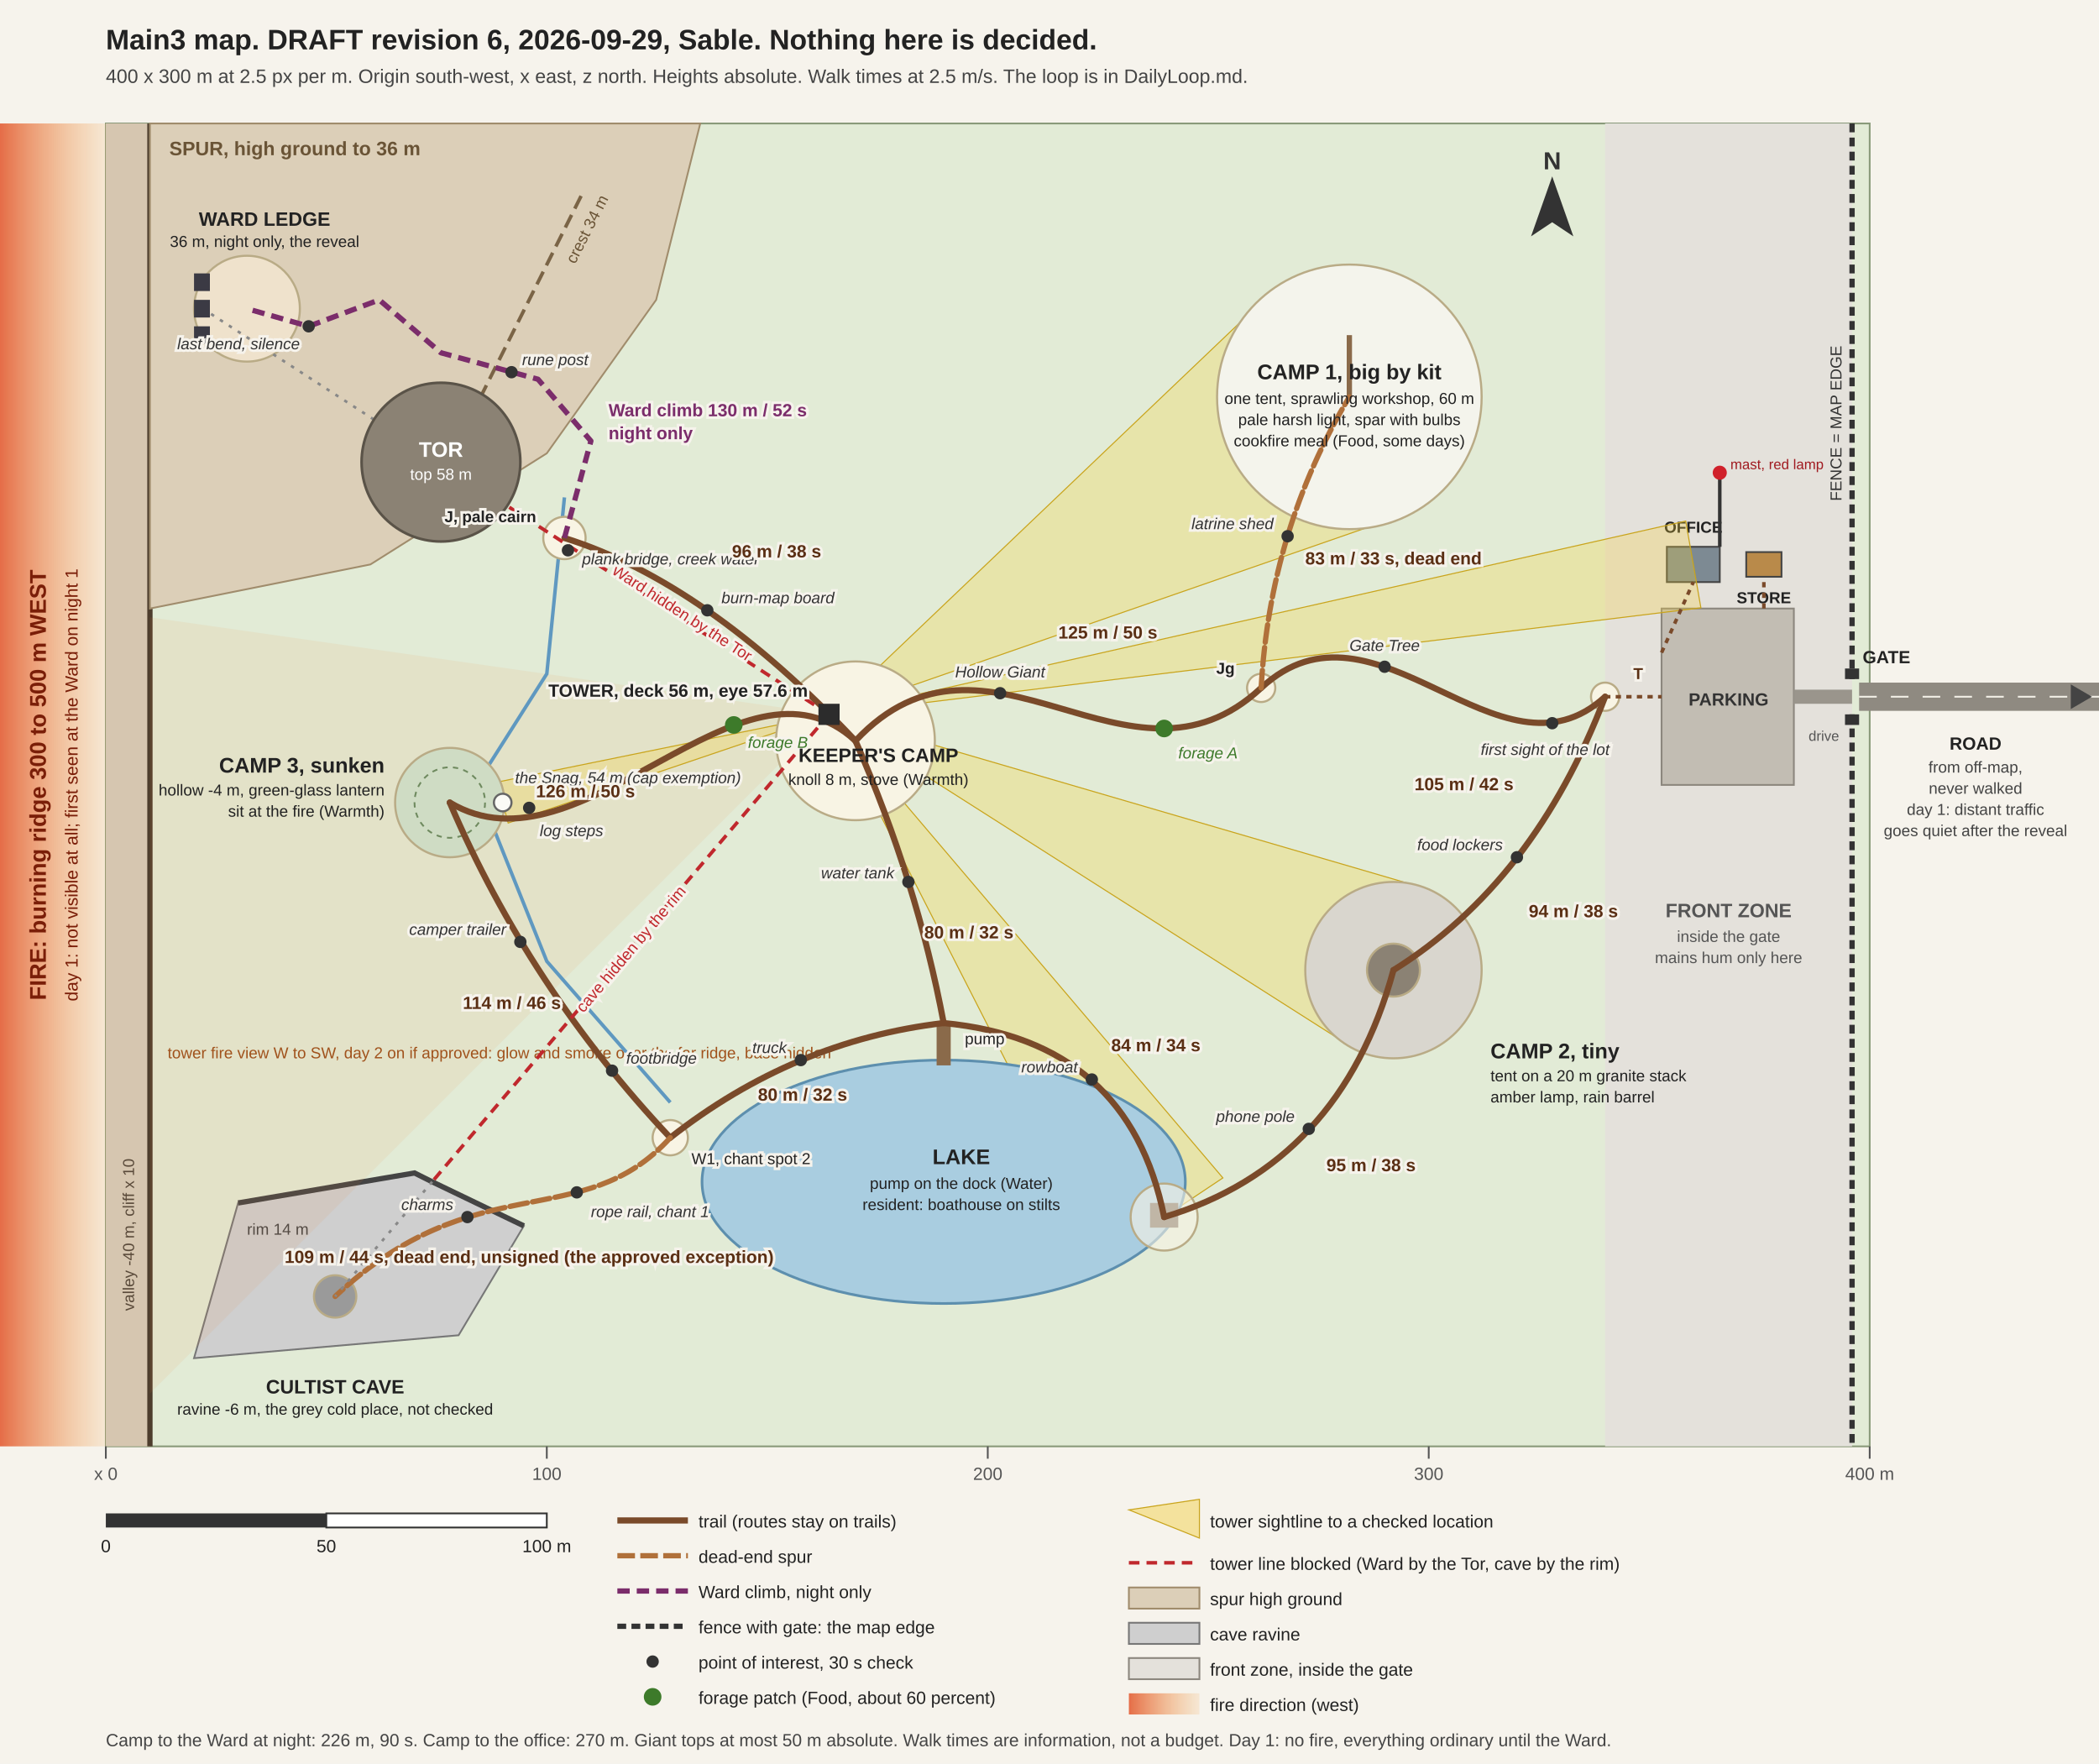
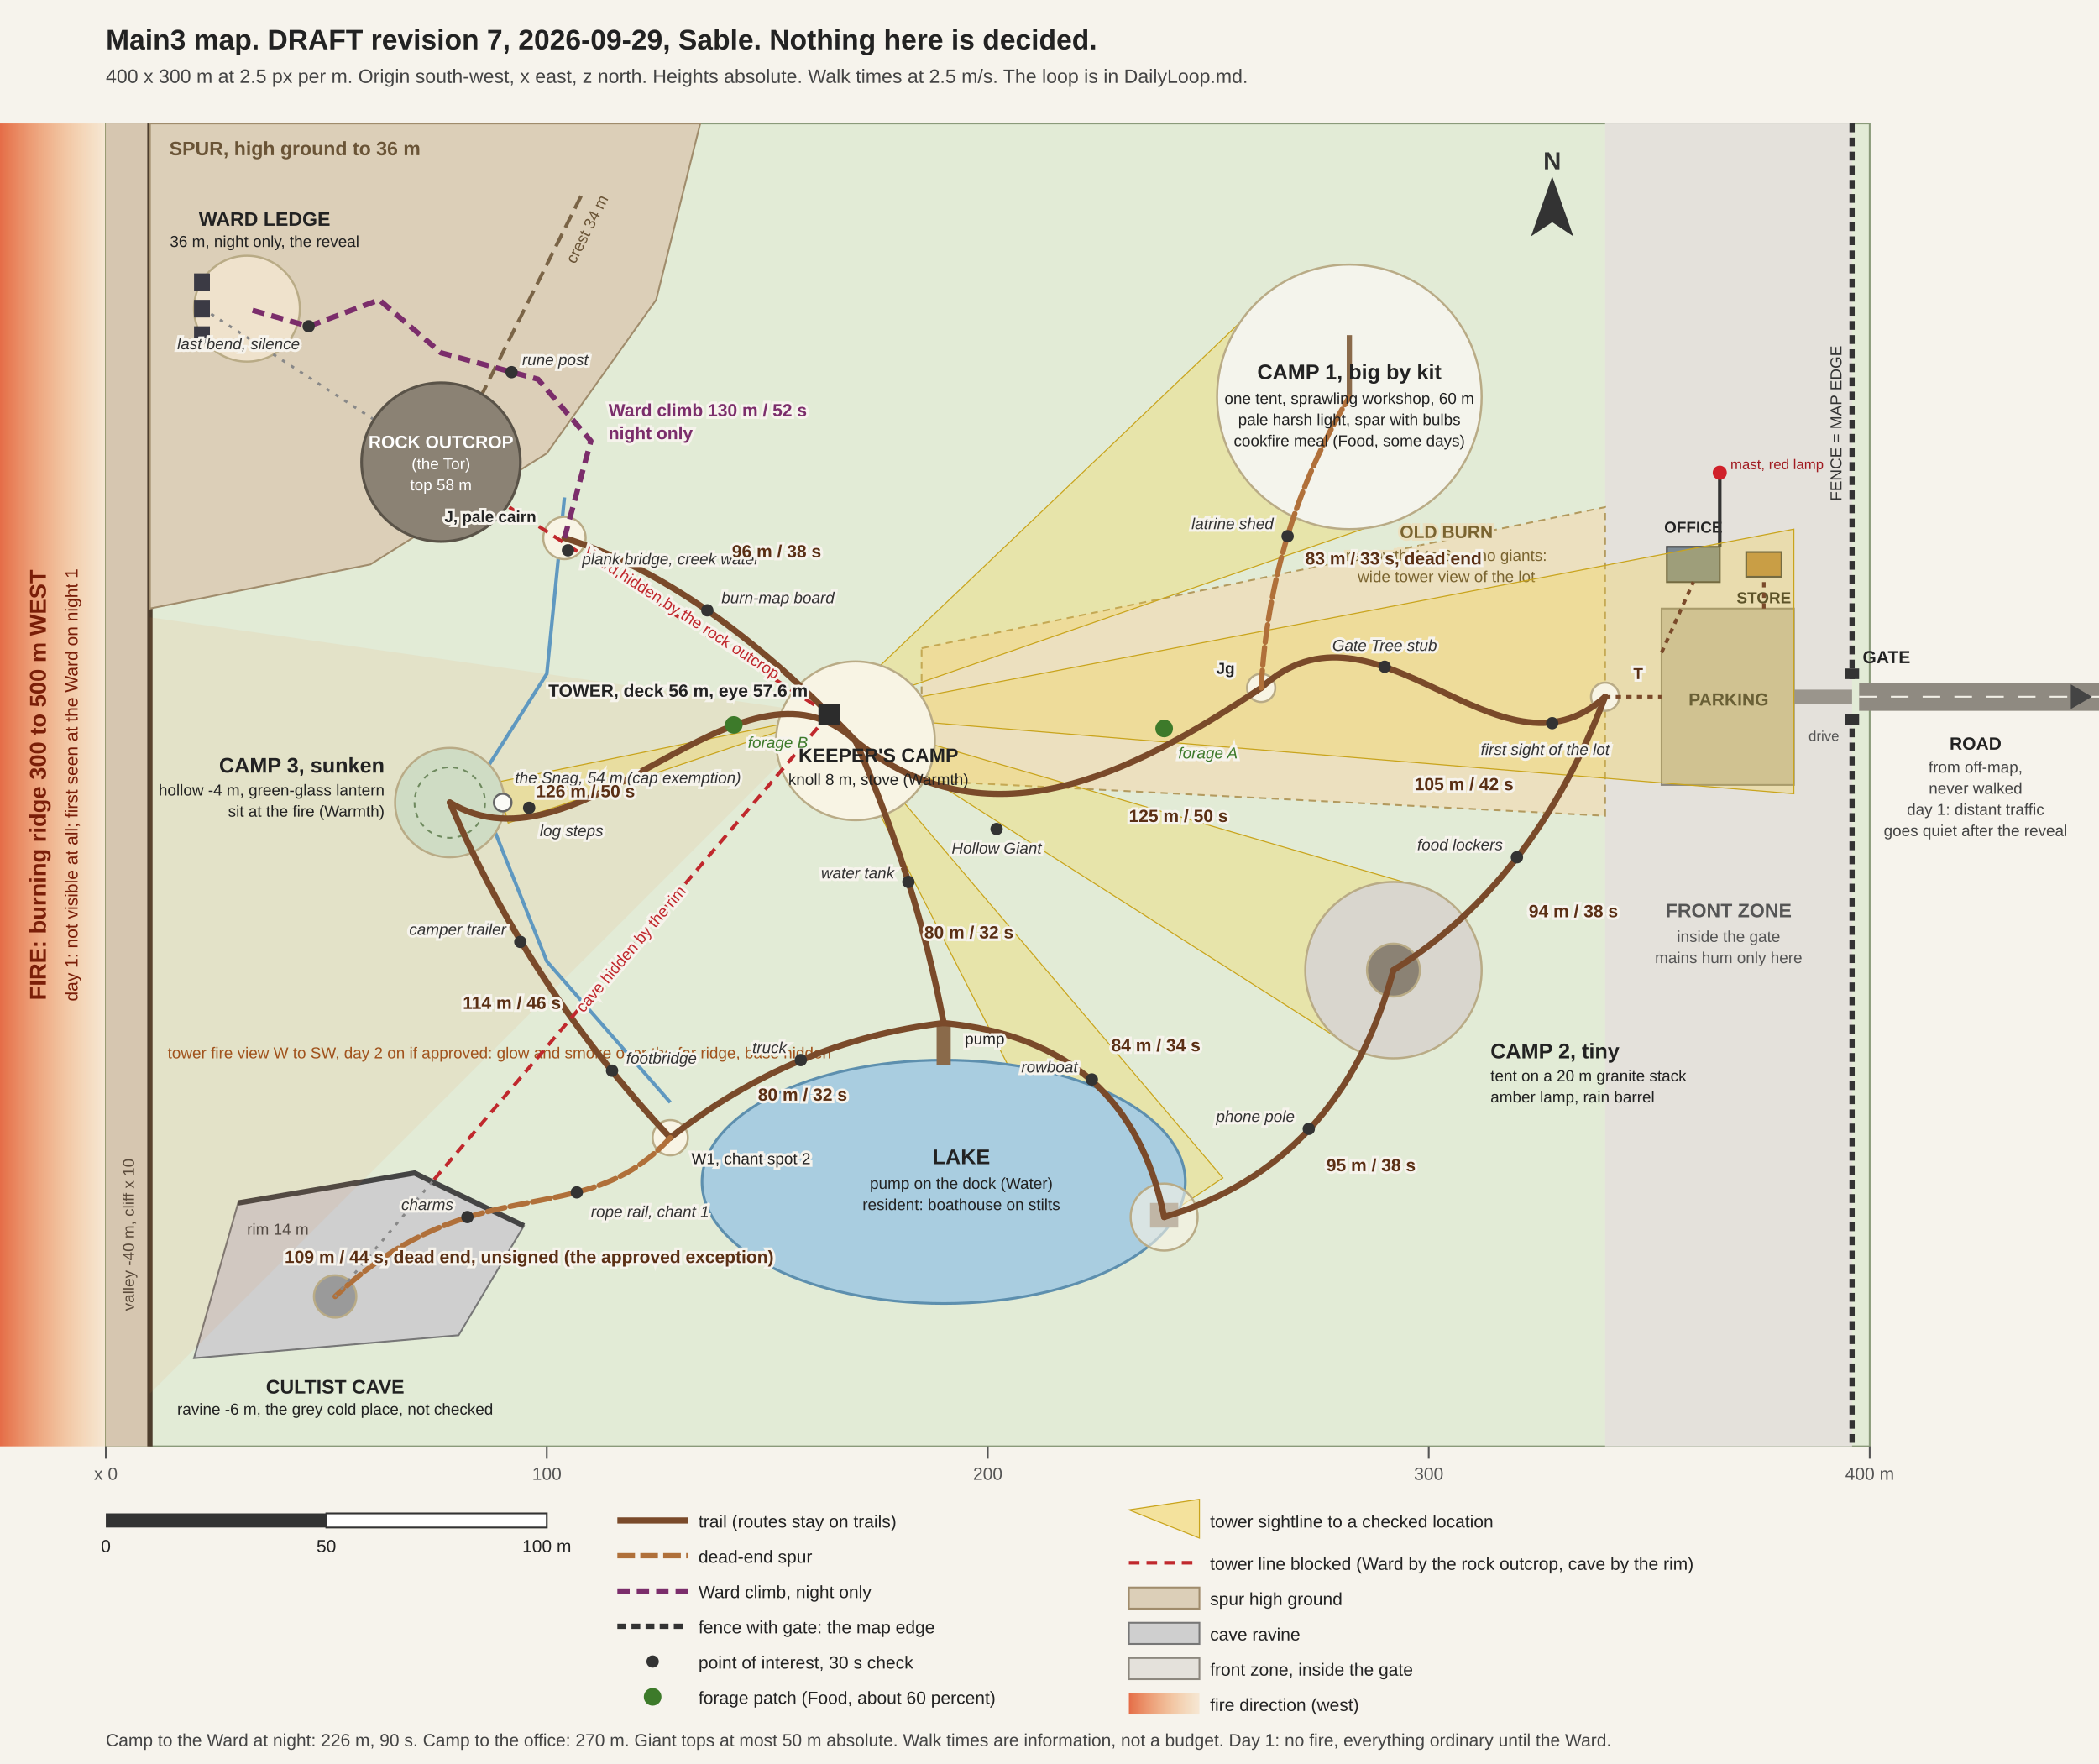
<svg xmlns="http://www.w3.org/2000/svg" width="1190" height="1000" viewBox="0 0 1190 1000" font-family="Arial, Helvetica, sans-serif">
  <defs>
    <linearGradient id="fire" x1="0" y1="0" x2="1" y2="0">
      <stop offset="0" stop-color="#e2552a" stop-opacity="0.85" />
      <stop offset="1" stop-color="#f3a54a" stop-opacity="0.15" />
    </linearGradient>
  </defs>
  <rect x="0" y="0" width="1190" height="1000" fill="#f6f3ec" />
-   <text x="60" y="28" font-size="16" font-weight="bold" fill="#222">Main3 map. DRAFT revision 6, 2026-09-29, Sable. Nothing here is decided.</text>
+   <text x="60" y="28" font-size="16" font-weight="bold" fill="#222">Main3 map. DRAFT revision 7, 2026-09-29, Sable. Nothing here is decided.</text>
  <text x="60" y="47" font-size="11" fill="#444">400 x 300 m at 2.5 px per m. Origin south-west, x east, z north. Heights absolute. Walk times at 2.5 m/s. The loop is in DailyLoop.md.</text>
  <rect x="60" y="70" width="1000" height="750" fill="#e2ebd6" stroke="#8a9a7a" stroke-width="1" />
  <rect x="0" y="70" width="60" height="750" fill="url(#fire)" />
  <text transform="translate(26,445) rotate(-90)" text-anchor="middle" font-size="13" font-weight="bold" fill="#7a1e08">FIRE: burning ridge 300 to 500 m WEST</text>
  <text transform="translate(44,445) rotate(-90)" text-anchor="middle" font-size="10" fill="#7a1e08">day 1: not visible at all; first seen at the Ward on night 1</text>
  <rect x="60" y="70" width="25" height="750" fill="#d6c6b0" />
  <line x1="85" y1="70" x2="85" y2="820" stroke="#4d3d2d" stroke-width="3" />
  <text transform="translate(76,700) rotate(-90)" text-anchor="middle" font-size="9" fill="#5a4a3a">valley -40 m, cliff x 10</text>
  <polygon points="85,345 210,320 310,257 372,170 397,70 85,70" fill="#dccfb8" stroke="#a08c6c" stroke-width="1" />
  <line x1="240" y1="290" x2="330" y2="110" stroke="#7a6446" stroke-width="2" stroke-dasharray="8 4" />
  <text x="96" y="88" font-size="11" font-weight="bold" fill="#6a5436">SPUR, high ground to 36 m</text>
  <text transform="translate(326,150) rotate(-63)" font-size="9" fill="#6a5436">crest 34 m</text>
  <polygon points="110,770 260,757 297,695 245,670 235,665 135,682" fill="#cfcfcf" stroke="#777" stroke-width="1" />
  <polyline points="135,682 235,665 245,670 297,695" fill="none" stroke="#444" stroke-width="3" />
  <text x="140" y="700" font-size="9" fill="#444">rim 14 m</text>
  <rect x="910" y="70" width="140" height="750" fill="#e4e1db" />
  <rect x="942" y="345" width="75" height="100" fill="#c2bdb3" stroke="#8c877e" />
  <text x="980" y="400" text-anchor="middle" font-size="10" font-weight="bold" fill="#333">PARKING</text>
  <rect x="945" y="310" width="30" height="20" fill="#7d8a93" stroke="#444" />
  <text x="960" y="302" text-anchor="middle" font-size="9" font-weight="bold" fill="#222">OFFICE</text>
  <line x1="975" y1="310" x2="975" y2="270" stroke="#333" stroke-width="2" />
  <circle cx="975" cy="268" r="4" fill="#d0202a" />
  <text x="981" y="266" font-size="8" fill="#a01a20">mast, red lamp</text>
  <rect x="990" y="313" width="20" height="14" fill="#b98a4a" stroke="#444" />
  <text x="1000" y="342" text-anchor="middle" font-size="9" font-weight="bold" fill="#222">STORE</text>
  <line x1="1017" y1="395" x2="1050" y2="395" stroke="#9a958c" stroke-width="8" />
  <text x="1034" y="420" text-anchor="middle" font-size="8" fill="#555">drive</text>
  <text x="980" y="520" text-anchor="middle" font-size="11" font-weight="bold" fill="#555">FRONT ZONE</text>
  <text x="980" y="534" text-anchor="middle" font-size="9" fill="#555">inside the gate</text>
  <text x="980" y="546" text-anchor="middle" font-size="9" fill="#555">mains hum only here</text>
  <line x1="1050" y1="70" x2="1050" y2="385" stroke="#333" stroke-width="3" stroke-dasharray="5 3" />
  <line x1="1050" y1="405" x2="1050" y2="820" stroke="#333" stroke-width="3" stroke-dasharray="5 3" />
  <rect x="1046" y="379" width="8" height="6" fill="#333" />
  <rect x="1046" y="405" width="8" height="6" fill="#333" />
  <text transform="translate(1044,240) rotate(-90)" text-anchor="middle" font-size="9" fill="#333">FENCE = MAP EDGE</text>
  <text x="1056" y="376" font-size="10" font-weight="bold" fill="#222">GATE</text>
  <rect x="1054" y="387" width="136" height="16" fill="#8f8a81" />
  <line x1="1054" y1="395" x2="1190" y2="395" stroke="#f2efe6" stroke-width="1" stroke-dasharray="10 8" />
  <text x="1120" y="425" text-anchor="middle" font-size="10" font-weight="bold" fill="#222">ROAD</text>
  <text x="1120" y="438" text-anchor="middle" font-size="9" fill="#444">from off-map,</text>
  <text x="1120" y="450" text-anchor="middle" font-size="9" fill="#444">never walked</text>
  <polygon points="1186,395 1174,388 1174,402" fill="#444" />
  <text x="1120" y="462" text-anchor="middle" font-size="9" fill="#444">day 1: distant traffic</text>
  <text x="1120" y="474" text-anchor="middle" font-size="9" fill="#444">goes quiet after the reveal</text>
  <polygon points="470,405 85,350 85,790" fill="#f08a3a" fill-opacity="0.09" />
  <text x="95" y="600" font-size="9" fill="#a0521c">tower fire view W to SW, day 2 on if approved: glow and smoke over the far ridge, base hidden</text>
+   <polygon points="522.5,367.5 910,287.5 910,462.5 522.5,442.5" fill="#ece0bf" stroke="#b39a5e" stroke-width="1" stroke-dasharray="4 3" />
+   <text x="820" y="305" text-anchor="middle" font-size="10" font-weight="bold" fill="#7a6430" style="paint-order:stroke;stroke:#ece0bf;stroke-width:3px">OLD BURN</text>
+   <text x="820" y="318" text-anchor="middle" font-size="9" fill="#7a6430" style="paint-order:stroke;stroke:#ece0bf;stroke-width:3px">regrowth 4 to 6 m, no giants:</text>
+   <text x="820" y="330" text-anchor="middle" font-size="9" fill="#7a6430" style="paint-order:stroke;stroke:#ece0bf;stroke-width:3px">wide tower view of the lot</text>
  <g fill="#f2cf3c" fill-opacity="0.28" stroke="#c9a41c" stroke-width="0.6">
    <polygon points="470,405 626.7,712.2 693.3,667.8" />
    <polygon points="470,405 804.1,289.0 725.9,161.0" />
    <polygon points="470,405 769.4,595.6 810.6,504.4" />
    <polygon points="470,405 281.9,443.4 288.1,466.6" />
-     <polygon points="470,405 964.3,344.6 955.7,295.4" />
+     <polygon points="470,405 1017,300 1017,450" />
  </g>
  <polyline points="320,282 310,382 270,445 310,545 380,625" fill="none" stroke="#5f98c0" stroke-width="2" />
  <ellipse cx="535" cy="670" rx="137" ry="69" fill="#a9cde0" stroke="#5d8fae" stroke-width="1.5" />
  <rect x="531" y="580" width="8" height="24" fill="#8a6a4a" />
  <rect x="652" y="682" width="16" height="14" fill="#6b5a48" />
  <g stroke="#b9ab86" stroke-width="1.2">
    <circle cx="485" cy="420" r="45" fill="#f8f4e4" />
    <circle cx="765" cy="225" r="75" fill="#f4f4ec" />
    <circle cx="790" cy="550" r="50" fill="#d9d6ce" />
    <circle cx="790" cy="550" r="15" fill="#8b8274" />
    <circle cx="255" cy="455" r="31" fill="#cfdcc4" />
    <circle cx="140" cy="175" r="30" fill="#efe2cc" />
    <circle cx="660" cy="690" r="19" fill="#f8f4e4" fill-opacity="0.6" />
    <circle cx="320" cy="305" r="12" fill="#f8f4e4" />
    <circle cx="380" cy="645" r="10" fill="#f8f4e4" />
    <circle cx="715" cy="390" r="8" fill="#f8f4e4" />
    <circle cx="910" cy="395" r="8" fill="#f8f4e4" />
    <circle cx="190" cy="735" r="12" fill="#9a9a9a" />
  </g>
  <circle cx="255" cy="455" r="20" fill="none" stroke="#6f8a5f" stroke-width="1" stroke-dasharray="3 3" />
  <circle cx="285" cy="455" r="5" fill="#fbfbf6" stroke="#666" stroke-width="1.2" />
  <line x1="765" y1="225" x2="765" y2="190" stroke="#8a6a4a" stroke-width="3" />
  <g fill="none" stroke="#7a4a2a" stroke-width="3.5" stroke-linecap="round">
    <path d="M485,420 Q520,500 535,580" />
    <path d="M535,580 Q640,590 660,690" />
    <path d="M660,690 Q760,660 790,550" />
    <path d="M790,550 Q870,500 910,395" />
-     <path d="M485,420 C560,340 640,460 715,390" />
+     <path d="M485,420 C560,480 640,440 715,390" />
    <path d="M715,390 C780,330 850,450 910,395" />
    <path d="M485,420 C420,360 330,500 255,455" />
    <path d="M535,580 Q450,590 380,645" />
    <path d="M380,645 Q300,560 255,455" />
    <path d="M485,420 Q400,330 320,305" />
  </g>
  <g fill="none" stroke="#7a4a2a" stroke-width="2" stroke-dasharray="3 3">
    <path d="M910,395 L942,395" />
    <path d="M942,370 L960,330" />
    <path d="M1000,345 L1000,327" />
  </g>
  <g fill="none" stroke="#b0703a" stroke-width="3" stroke-dasharray="10 3" stroke-linecap="round">
    <path d="M715,390 Q720,300 765,225" />
    <path d="M380,645 C330,700 270,660 190,735" />
  </g>
  <polyline points="320,305 335,250 305,215 250,200 215,170 175,185 140,175" fill="none" stroke="#7b2d6b" stroke-width="3" stroke-dasharray="7 4" stroke-linejoin="round" />
  <line x1="470" y1="405" x2="287.5" y2="286.8" stroke="#c0282d" stroke-width="2" stroke-dasharray="6 4" />
  <line x1="287.5" y1="286.8" x2="115" y2="175" stroke="#888" stroke-width="1.5" stroke-dasharray="2 4" />
  <line x1="470" y1="405" x2="245" y2="670" stroke="#c0282d" stroke-width="2" stroke-dasharray="6 4" />
  <line x1="245" y1="670" x2="190" y2="735" stroke="#888" stroke-width="1.5" stroke-dasharray="2 4" />
-   <text transform="translate(385,350) rotate(33)" text-anchor="middle" font-size="9" fill="#c0282d" style="paint-order:stroke;stroke:#f6f3ec;stroke-width:3px">Ward hidden by the Tor</text>
+   <text transform="translate(385,350) rotate(33)" text-anchor="middle" font-size="9" fill="#c0282d" style="paint-order:stroke;stroke:#f6f3ec;stroke-width:3px">Ward hidden by the rock outcrop</text>
  <text transform="translate(360,540) rotate(-49.7)" text-anchor="middle" font-size="9" fill="#c0282d" style="paint-order:stroke;stroke:#f6f3ec;stroke-width:3px">cave hidden by the rim</text>
  <circle cx="250" cy="262" r="45" fill="#8b8274" stroke="#5a5348" stroke-width="1.5" />
-   <text x="250" y="259" text-anchor="middle" font-size="12" font-weight="bold" fill="#fff">TOR</text>
-   <text x="250" y="272" text-anchor="middle" font-size="9" fill="#fff">top 58 m</text>
+   <text x="250" y="254" text-anchor="middle" font-size="10" font-weight="bold" fill="#fff">ROCK OUTCROP</text>
+   <text x="250" y="266" text-anchor="middle" font-size="9" fill="#fff">(the Tor)</text>
+   <text x="250" y="278" text-anchor="middle" font-size="9" fill="#fff">top 58 m</text>
  <g fill="#3b3a44">
    <rect x="110" y="155" width="9" height="10" />
    <rect x="110" y="170" width="9" height="10" />
    <rect x="110" y="185" width="9" height="10" />
  </g>
  <rect x="464" y="399" width="12" height="12" fill="#2c2c2c" />
  <text x="458" y="395" text-anchor="end" font-size="10" font-weight="bold" fill="#222" style="paint-order:stroke;stroke:#f6f3ec;stroke-width:3px">TOWER, deck 56 m, eye 57.6 m</text>
  <g fill="#333">
    <circle cx="515" cy="500" r="3.5" />
    <circle cx="619" cy="612" r="3.5" />
    <circle cx="742" cy="640" r="3.5" />
    <circle cx="860" cy="486" r="3.5" />
-     <circle cx="567" cy="393" r="3.5" />
+     <circle cx="565" cy="470" r="3.5" />
    <circle cx="785" cy="378" r="3.5" />
    <circle cx="880" cy="410" r="3.5" />
    <circle cx="730" cy="304" r="3.5" />
    <circle cx="300" cy="458" r="3.5" />
    <circle cx="454" cy="601" r="3.5" />
    <circle cx="347" cy="607" r="3.5" />
    <circle cx="295" cy="534" r="3.5" />
    <circle cx="327" cy="676" r="3.5" />
    <circle cx="265" cy="690" r="3.5" />
    <circle cx="401" cy="346" r="3.5" />
    <circle cx="322" cy="312" r="3.5" />
    <circle cx="290" cy="211" r="3.5" />
    <circle cx="175" cy="185" r="3.5" />
  </g>
  <g fill="#3d7a2a">
    <circle cx="660" cy="413" r="5" />
    <circle cx="416" cy="411" r="5" />
  </g>
  <g font-size="9" font-style="italic" fill="#333" style="paint-order:stroke;stroke:#f6f3ec;stroke-width:3px">
    <text x="507" y="498" text-anchor="end">water tank</text>
    <text x="611" y="608" text-anchor="end">rowboat</text>
    <text x="734" y="636" text-anchor="end">phone pole</text>
    <text x="852" y="482" text-anchor="end">food lockers</text>
-     <text x="567" y="384" text-anchor="middle">Hollow Giant</text>
-     <text x="785" y="369" text-anchor="middle">Gate Tree</text>
+     <text x="565" y="484" text-anchor="middle">Hollow Giant</text>
+     <text x="785" y="369" text-anchor="middle">Gate Tree stub</text>
    <text x="876" y="428" text-anchor="middle">first sight of the lot</text>
    <text x="722" y="300" text-anchor="end">latrine shed</text>
    <text x="306" y="474">log steps</text>
    <text x="446" y="597" text-anchor="end">truck</text>
    <text x="355" y="603">footbridge</text>
    <text x="287" y="530" text-anchor="end">camper trailer</text>
    <text x="335" y="690">rope rail, chant 1</text>
    <text x="257" y="686" text-anchor="end">charms</text>
    <text x="409" y="342">burn-map board</text>
    <text x="330" y="320">plank bridge, creek water</text>
    <text x="296" y="207">rune post</text>
    <text x="170" y="198" text-anchor="end">last bend, silence</text>
    <text x="668" y="430" fill="#3d7a2a">forage A</text>
    <text x="424" y="424" fill="#3d7a2a">forage B</text>
    <text x="292" y="444">the Snag, 54 m (cap exemption)</text>
  </g>
  <g font-size="10" font-weight="bold" fill="#5a2f14" style="paint-order:stroke;stroke:#f6f3ec;stroke-width:3px">
    <text x="524" y="532">80 m / 32 s</text>
    <text x="630" y="596">84 m / 34 s</text>
    <text x="752" y="664">95 m / 38 s</text>
    <text x="892" y="520" text-anchor="middle">94 m / 38 s</text>
-     <text x="600" y="362">125 m / 50 s</text>
+     <text x="640" y="466">125 m / 50 s</text>
    <text x="830" y="448" text-anchor="middle">105 m / 42 s</text>
    <text x="740" y="320">83 m / 33 s, dead end</text>
    <text x="360" y="452" text-anchor="end">126 m / 50 s</text>
    <text x="455" y="624" text-anchor="middle">80 m / 32 s</text>
    <text x="318" y="572" text-anchor="end">114 m / 46 s</text>
    <text x="300" y="716" text-anchor="middle">109 m / 44 s, dead end, unsigned (the approved exception)</text>
    <text x="415" y="316">96 m / 38 s</text>
    <text x="926" y="385" font-size="9">T</text>
  </g>
  <g font-size="10" font-weight="bold" fill="#7b2d6b" style="paint-order:stroke;stroke:#f6f3ec;stroke-width:3px">
    <text x="345" y="236">Ward climb 130 m / 52 s</text>
    <text x="345" y="249">night only</text>
  </g>
  <g fill="#222" text-anchor="middle">
    <text x="498" y="432" font-size="11" font-weight="bold">KEEPER'S CAMP</text>
    <text x="498" y="445" font-size="9">knoll 8 m, stove (Warmth)</text>
    <text x="545" y="660" font-size="12" font-weight="bold">LAKE</text>
    <text x="545" y="674" font-size="9">pump on the dock (Water)</text>
    <text x="545" y="686" font-size="9">resident: boathouse on stilts</text>
    <text x="765" y="215" font-size="12" font-weight="bold">CAMP 1, big by kit</text>
    <text x="765" y="229" font-size="9">one tent, sprawling workshop, 60 m</text>
    <text x="765" y="241" font-size="9">pale harsh light, spar with bulbs</text>
    <text x="765" y="253" font-size="9">cookfire meal (Food, some days)</text>
    <text x="845" y="600" text-anchor="start" font-size="12" font-weight="bold">CAMP 2, tiny</text>
    <text x="845" y="613" text-anchor="start" font-size="9">tent on a 20 m granite stack</text>
    <text x="845" y="625" text-anchor="start" font-size="9">amber lamp, rain barrel</text>
    <text x="218" y="438" text-anchor="end" font-size="12" font-weight="bold">CAMP 3, sunken</text>
    <text x="218" y="451" text-anchor="end" font-size="9">hollow -4 m, green-glass lantern</text>
    <text x="218" y="463" text-anchor="end" font-size="9">sit at the fire (Warmth)</text>
    <text x="150" y="128" font-size="11" font-weight="bold">WARD LEDGE</text>
    <text x="150" y="140" font-size="9">36 m, night only, the reveal</text>
    <text x="190" y="790" font-size="11" font-weight="bold">CULTIST CAVE</text>
    <text x="190" y="802" font-size="9">ravine -6 m, the grey cold place, not checked</text>
  </g>
  <g fill="#222" font-size="9" style="paint-order:stroke;stroke:#f6f3ec;stroke-width:3px">
    <text x="304" y="296" text-anchor="end" font-weight="bold">J, pale cairn</text>
    <text x="392" y="660">W1, chant spot 2</text>
    <text x="700" y="382" text-anchor="end" font-weight="bold">Jg</text>
    <text x="547" y="592">pump</text>
  </g>
  <g stroke="#555" stroke-width="1">
    <line x1="60" y1="820" x2="60" y2="827" />
    <line x1="310" y1="820" x2="310" y2="827" />
    <line x1="560" y1="820" x2="560" y2="827" />
    <line x1="810" y1="820" x2="810" y2="827" />
    <line x1="1060" y1="820" x2="1060" y2="827" />
  </g>
  <g font-size="10" fill="#555" text-anchor="middle">
    <text x="60" y="839">x 0</text>
    <text x="310" y="839">100</text>
    <text x="560" y="839">200</text>
    <text x="810" y="839">300</text>
    <text x="1060" y="839">400 m</text>
  </g>
  <polygon points="880,100 868,134 880,126 892,134" fill="#333" />
  <text x="880" y="96" text-anchor="middle" font-size="14" font-weight="bold" fill="#333">N</text>
  <g font-size="10" fill="#222">
    <rect x="60" y="858" width="125" height="8" fill="#333" />
    <rect x="185" y="858" width="125" height="8" fill="#fff" stroke="#333" />
    <text x="60" y="880" text-anchor="middle">0</text>
    <text x="185" y="880" text-anchor="middle">50</text>
    <text x="310" y="880" text-anchor="middle">100 m</text>
    <line x1="350" y1="862" x2="390" y2="862" stroke="#7a4a2a" stroke-width="3.5" />
    <text x="396" y="866">trail (routes stay on trails)</text>
    <line x1="350" y1="882" x2="390" y2="882" stroke="#b0703a" stroke-width="3" stroke-dasharray="10 3" />
    <text x="396" y="886">dead-end spur</text>
    <line x1="350" y1="902" x2="390" y2="902" stroke="#7b2d6b" stroke-width="3" stroke-dasharray="7 4" />
    <text x="396" y="906">Ward climb, night only</text>
    <line x1="350" y1="922" x2="390" y2="922" stroke="#333" stroke-width="3" stroke-dasharray="5 3" />
    <text x="396" y="926">fence with gate: the map edge</text>
    <circle cx="370" cy="942" r="3.5" fill="#333" />
    <text x="396" y="946">point of interest, 30 s check</text>
    <circle cx="370" cy="962" r="5" fill="#3d7a2a" />
    <text x="396" y="966">forage patch (Food, about 60 percent)</text>
    <polygon points="640,856 680,850 680,872" fill="#f2cf3c" fill-opacity="0.45" stroke="#c9a41c" stroke-width="0.6" />
    <text x="686" y="866">tower sightline to a checked location</text>
    <line x1="640" y1="886" x2="680" y2="886" stroke="#c0282d" stroke-width="2" stroke-dasharray="6 4" />
-     <text x="686" y="890">tower line blocked (Ward by the Tor, cave by the rim)</text>
+     <text x="686" y="890">tower line blocked (Ward by the rock outcrop, cave by the rim)</text>
    <rect x="640" y="900" width="40" height="12" fill="#dccfb8" stroke="#a08c6c" />
    <text x="686" y="910">spur high ground</text>
    <rect x="640" y="920" width="40" height="12" fill="#cfcfcf" stroke="#777" />
    <text x="686" y="930">cave ravine</text>
    <rect x="640" y="940" width="40" height="12" fill="#e4e1db" stroke="#8c877e" />
    <text x="686" y="950">front zone, inside the gate</text>
    <rect x="640" y="960" width="40" height="12" fill="url(#fire)" />
    <text x="686" y="970">fire direction (west)</text>
    <text x="60" y="990" fill="#444">Camp to the Ward at night: 226 m, 90 s. Camp to the office: 270 m. Giant tops at most 50 m absolute. Walk times are information, not a budget. Day 1: no fire, everything ordinary until the Ward.</text>
  </g>
</svg>
